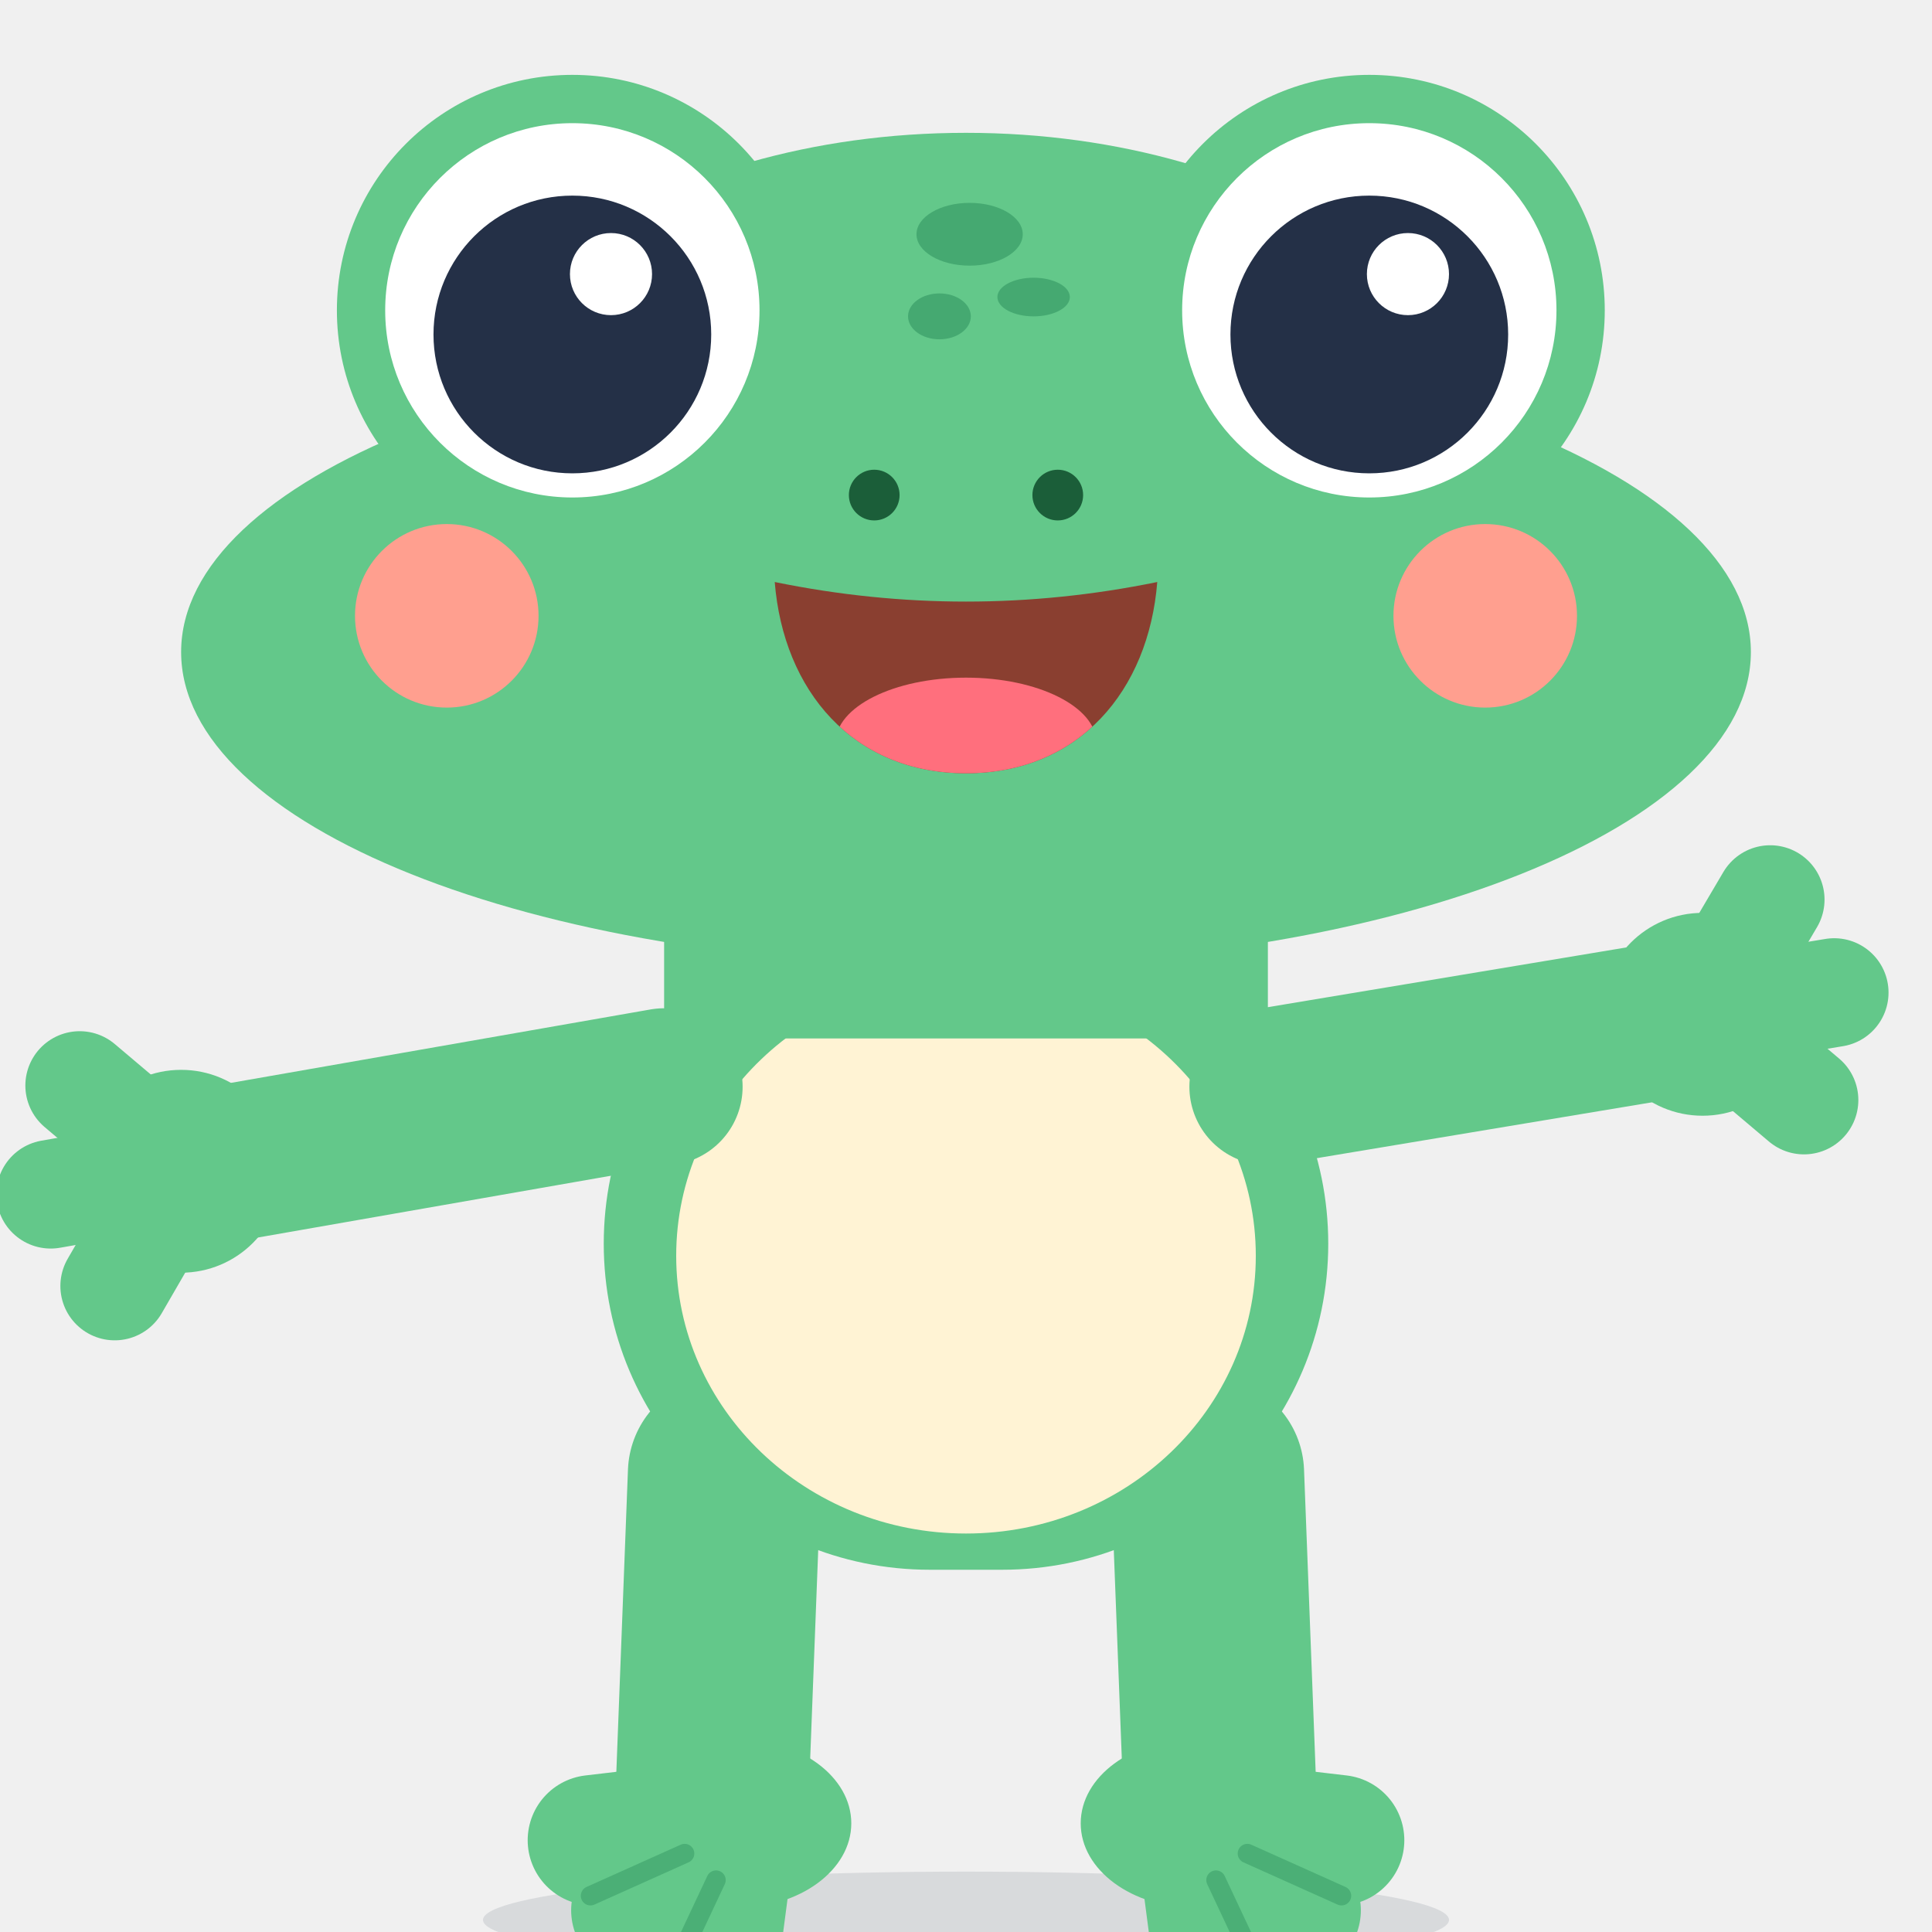
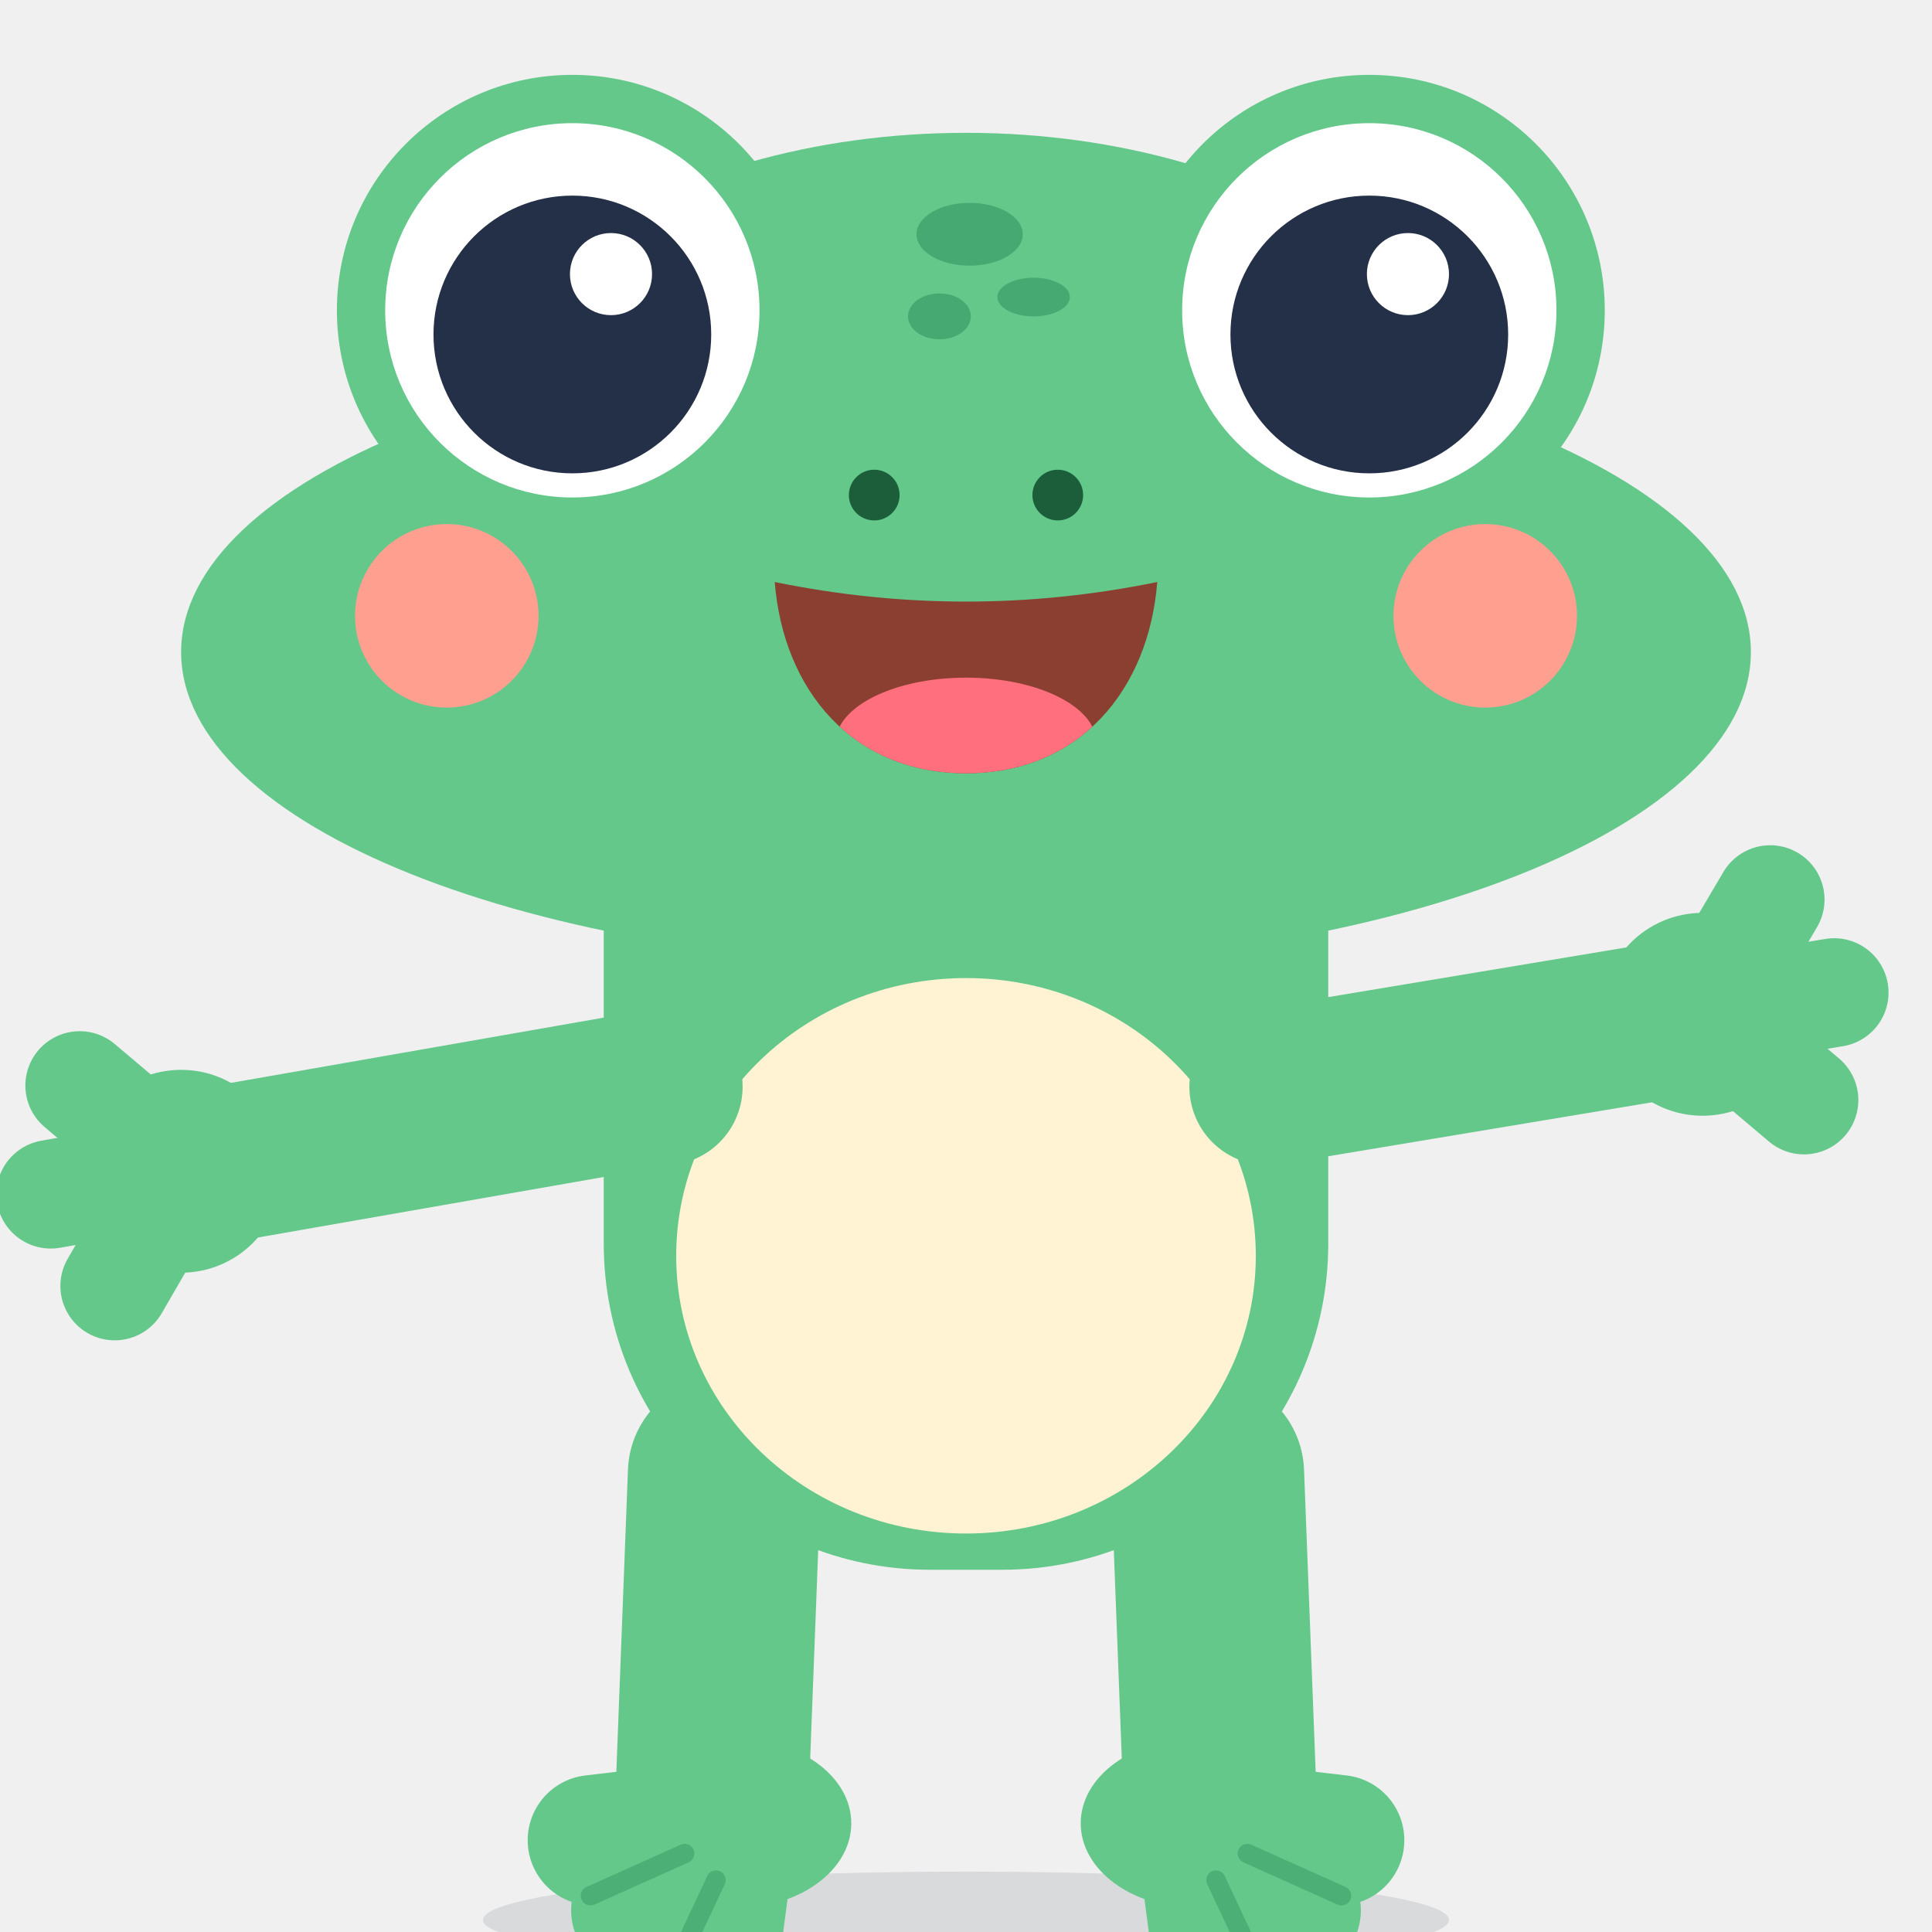
<svg xmlns="http://www.w3.org/2000/svg" viewBox="0 0 512 512" width="512" height="512">
  <g transform="translate(16 0) scale(3.2)">
    <ellipse cx="75" cy="159" rx="40" ry="4" fill="#243047" opacity="0.12" />
    <g transform="translate(0 0) translate(75 100) rotate(0) translate(-75 -100)">
      <g>
        <line x1="55" y1="122" x2="54" y2="148" stroke="#63C88A" stroke-width="16" stroke-linecap="round" />
        <ellipse cx="56" cy="151" rx="9.5" ry="7" fill="#63C88A" />
        <line x1="56" y1="151" x2="44.1" y2="152.4" stroke="#63C88A" stroke-width="10.8" stroke-linecap="round" />
        <line x1="56" y1="151" x2="47.7" y2="158.2" stroke="#63C88A" stroke-width="10.8" stroke-linecap="round" />
        <line x1="56" y1="151" x2="54.7" y2="160.9" stroke="#63C88A" stroke-width="10" stroke-linecap="round" />
        <line x1="51.7" y1="153.5" x2="43.9" y2="157.0" stroke="#45A971" stroke-width="1.6" stroke-linecap="round" opacity="0.8" />
        <line x1="54.3" y1="155.7" x2="51.2" y2="162.3" stroke="#45A971" stroke-width="1.6" stroke-linecap="round" opacity="0.8" />
      </g>
      <g>
        <line x1="95" y1="122" x2="96" y2="148" stroke="#63C88A" stroke-width="16" stroke-linecap="round" />
        <ellipse cx="94" cy="151" rx="9.5" ry="7" fill="#63C88A" />
        <line x1="94" y1="151" x2="105.9" y2="152.4" stroke="#63C88A" stroke-width="10.8" stroke-linecap="round" />
        <line x1="94" y1="151" x2="102.3" y2="158.2" stroke="#63C88A" stroke-width="10.8" stroke-linecap="round" />
        <line x1="94" y1="151" x2="95.3" y2="160.9" stroke="#63C88A" stroke-width="10" stroke-linecap="round" />
        <line x1="98.3" y1="153.5" x2="106.1" y2="157.0" stroke="#45A971" stroke-width="1.6" stroke-linecap="round" opacity="0.8" />
        <line x1="95.7" y1="155.7" x2="98.8" y2="162.3" stroke="#45A971" stroke-width="1.6" stroke-linecap="round" opacity="0.8" />
      </g>
-       <rect x="45" y="76" width="60" height="54" rx="27" fill="#63C88A" />
+       <path d="M 45 58 H 105 V 103 A 27 27 0 0 1 78 130 H 72 A 27 27 0 0 1 45 103 Z" fill="#63C88A" />
      <ellipse cx="75" cy="104" rx="24" ry="23" fill="#FFF3D4" />
      <g>
        <line x1="50" y1="90" x2="10" y2="97" stroke="#63C88A" stroke-width="13" stroke-linecap="round" />
        <circle cx="10" cy="97" r="8.4" fill="#63C88A" />
        <line x1="10" y1="97" x2="4.5" y2="106.5" stroke="#63C88A" stroke-width="9" stroke-linecap="round" />
        <line x1="10" y1="97" x2="-0.8" y2="98.9" stroke="#63C88A" stroke-width="9" stroke-linecap="round" />
        <line x1="10" y1="97" x2="1.6" y2="89.9" stroke="#63C88A" stroke-width="9" stroke-linecap="round" />
      </g>
      <g>
        <line x1="100" y1="90" x2="136" y2="84" stroke="#63C88A" stroke-width="13" stroke-linecap="round" />
        <circle cx="136" cy="84" r="8.4" fill="#63C88A" />
        <line x1="136" y1="84" x2="141.6" y2="74.5" stroke="#63C88A" stroke-width="9" stroke-linecap="round" />
        <line x1="136" y1="84" x2="146.9" y2="82.2" stroke="#63C88A" stroke-width="9" stroke-linecap="round" />
        <line x1="136" y1="84" x2="144.4" y2="91.1" stroke="#63C88A" stroke-width="9" stroke-linecap="round" />
      </g>
      <g transform="rotate(0 75 50)">
        <ellipse cx="75" cy="42" rx="46" ry="31" fill="#63C88A" />
        <ellipse cx="75" cy="54" rx="65" ry="26" fill="#63C88A" />
        <circle cx="42.4" cy="25.7" r="19.5" fill="#63C88A" />
        <circle cx="108.4" cy="25.7" r="19.5" fill="#63C88A" />
-         <rect x="50" y="66" width="50" height="20" fill="#63C88A" />
      </g>
      <g transform="rotate(0 75 50)">
        <ellipse cx="75.3" cy="19.4" rx="4.4" ry="2.6" fill="#45A971" />
        <ellipse cx="72.8" cy="26.2" rx="2.6" ry="1.9" fill="#45A971" />
        <ellipse cx="80.6" cy="24.6" rx="3.0" ry="1.6" fill="#45A971" />
        <g>
          <clipPath id="eyeClip42">
            <circle cx="42.4" cy="25.7" r="15.5" />
          </clipPath>
          <circle cx="42.4" cy="25.7" r="15.5" fill="#FFFFFF" />
          <g clip-path="url(#eyeClip42)">
            <circle cx="42.4" cy="27.7" r="11.5" fill="#243047" />
            <circle cx="45.6" cy="22.7" r="3.4" fill="#FFFFFF" />
          </g>
        </g>
        <g>
          <clipPath id="eyeClip108">
            <circle cx="108.4" cy="25.7" r="15.5" />
          </clipPath>
          <circle cx="108.4" cy="25.7" r="15.5" fill="#FFFFFF" />
          <g clip-path="url(#eyeClip108)">
            <circle cx="108.4" cy="27.7" r="11.5" fill="#243047" />
            <circle cx="111.6" cy="22.7" r="3.4" fill="#FFFFFF" />
          </g>
        </g>
        <circle cx="32" cy="51" r="7.6" fill="#FF9F8F" />
        <circle cx="118" cy="51" r="7.6" fill="#FF9F8F" />
        <circle cx="67.4" cy="41" r="2.1" fill="#1B5E39" />
        <circle cx="82.6" cy="41" r="2.1" fill="#1B5E39" />
        <g transform="translate(75 50) scale(0.72) translate(-75 -50)">
          <clipPath id="mouthCliptalk">
            <path d="M 53 47.5 Q 75 52 97 47.5 C 96 60 88 69.5 75 69.5 C 62 69.5 54 60 53 47.5 Z" />
          </clipPath>
          <path d="M 53 47.5 Q 75 52 97 47.5 C 96 60 88 69.5 75 69.5 C 62 69.5 54 60 53 47.5 Z" fill="#8A3F30" />
          <ellipse cx="75" cy="66" rx="15" ry="7.5" fill="#FF6F7D" clip-path="url(#mouthCliptalk)" />
        </g>
      </g>
    </g>
  </g>
</svg>
